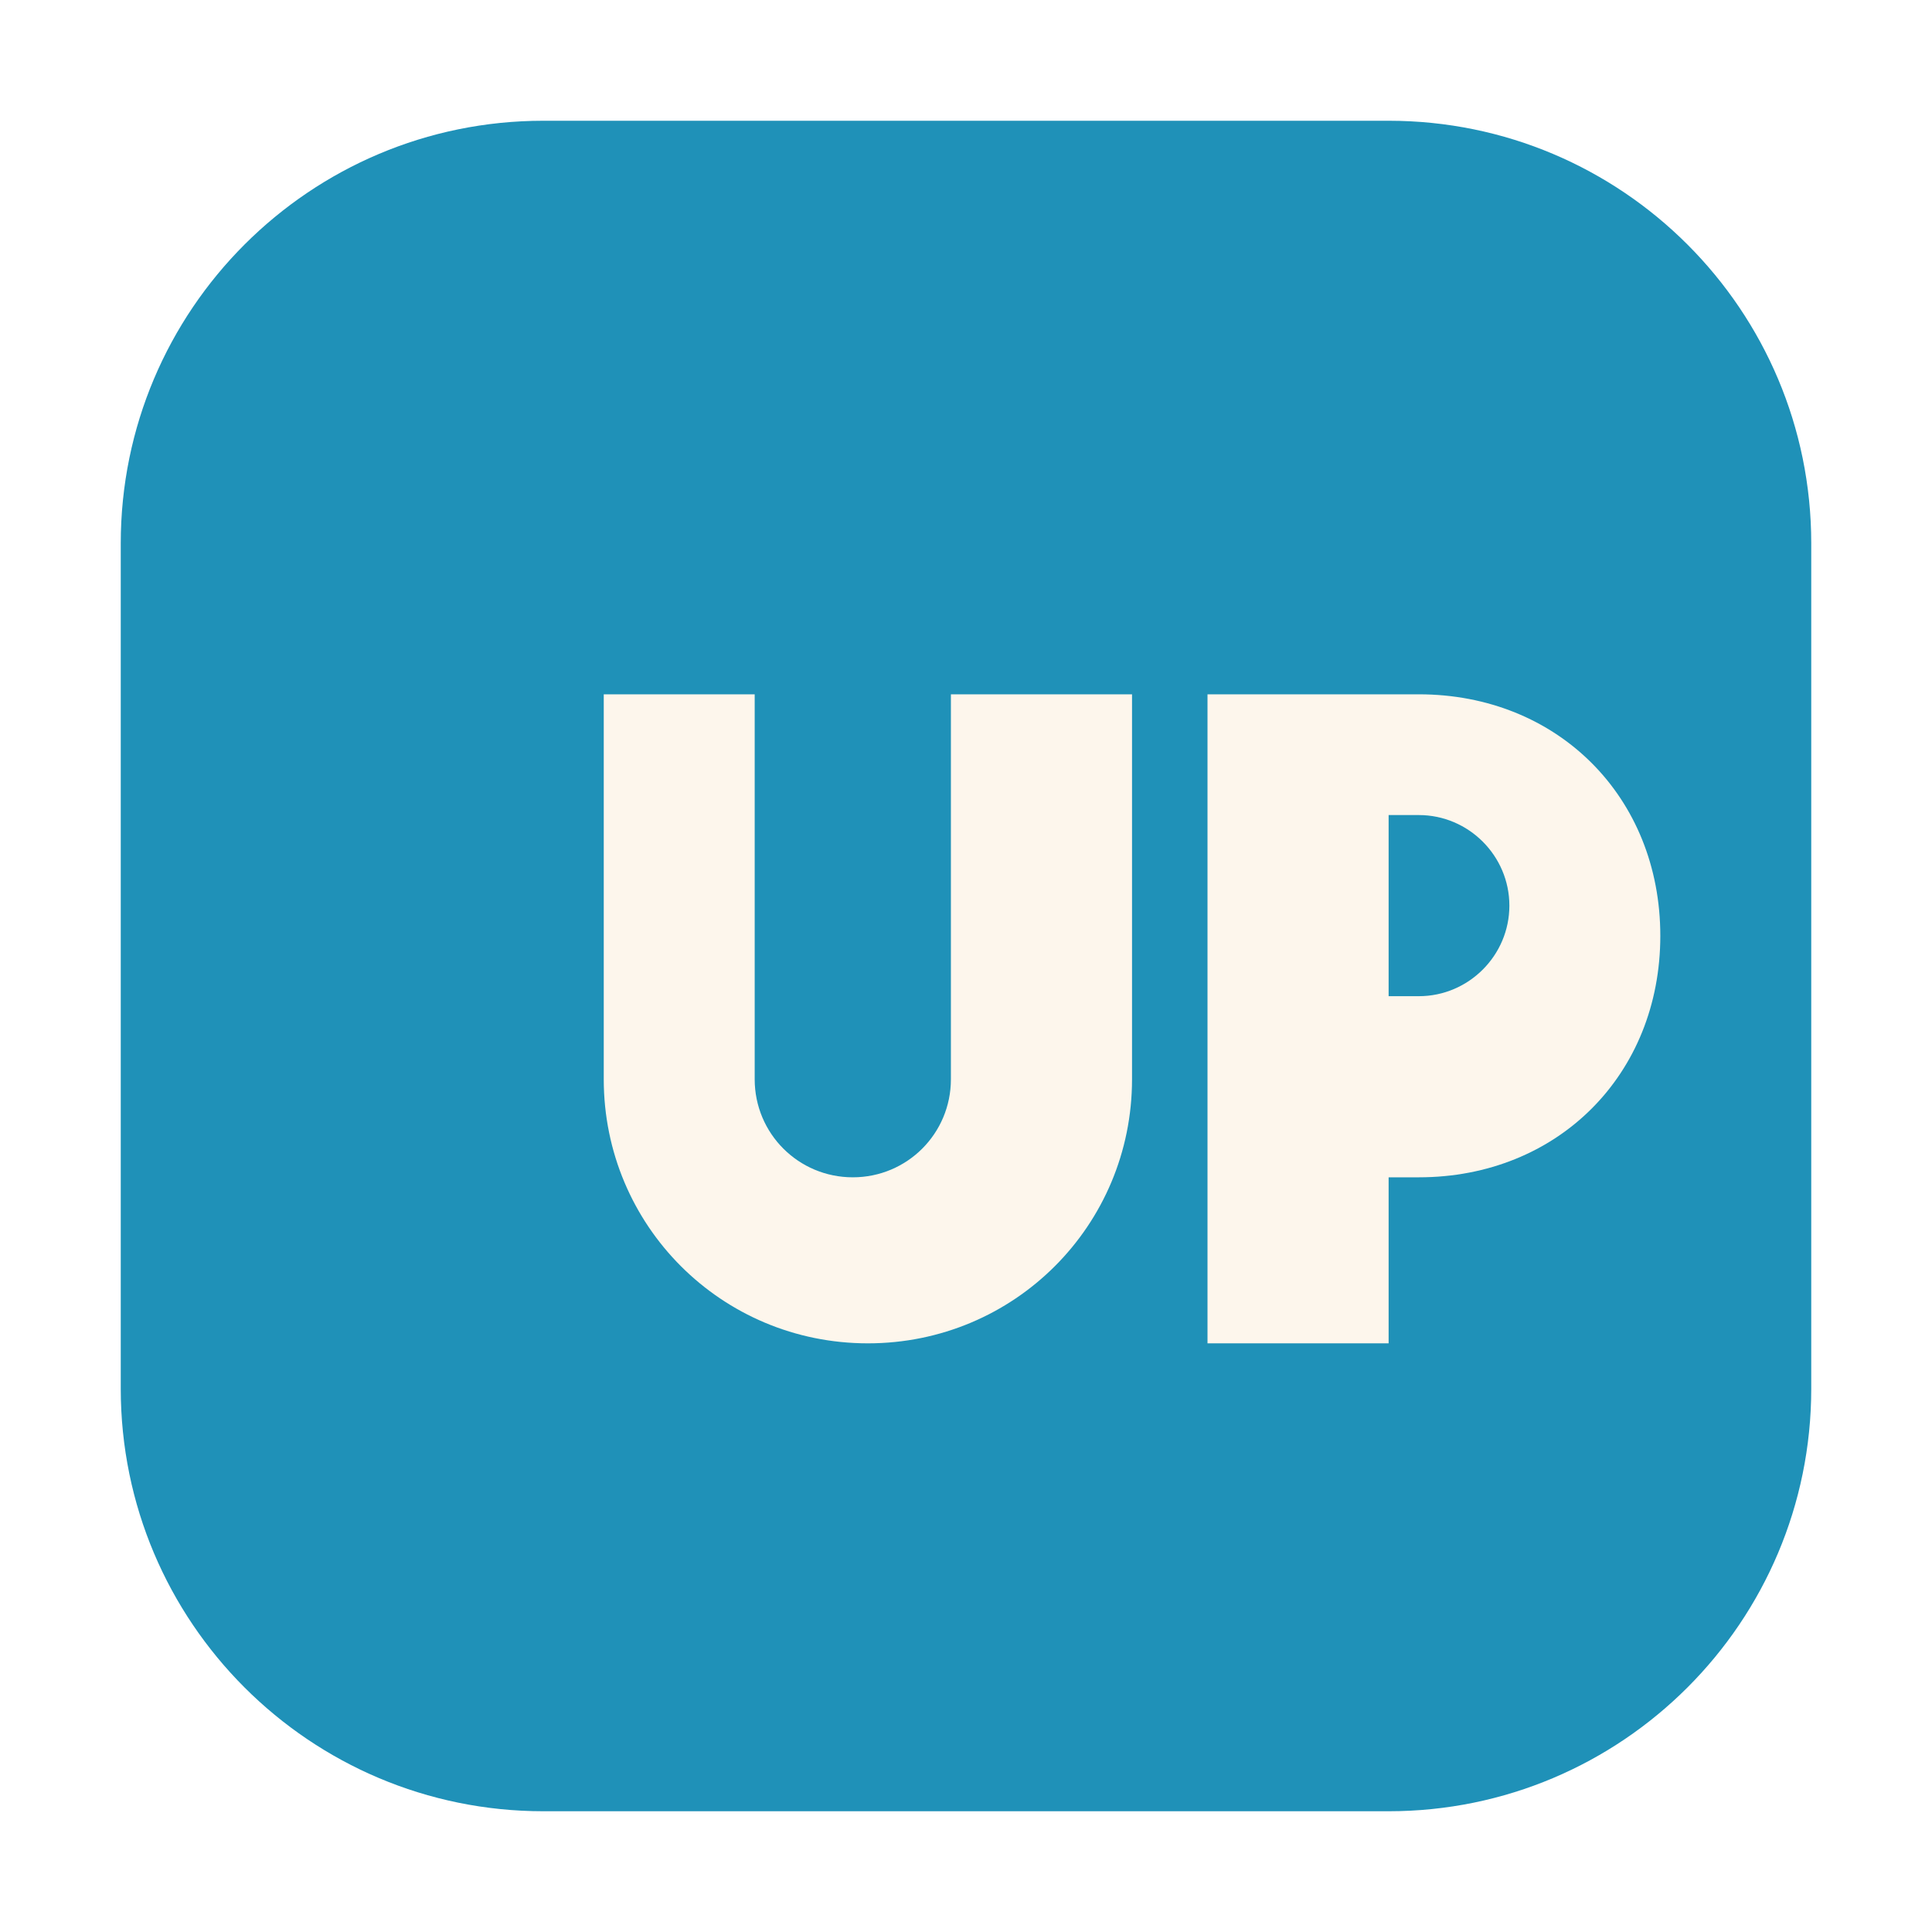
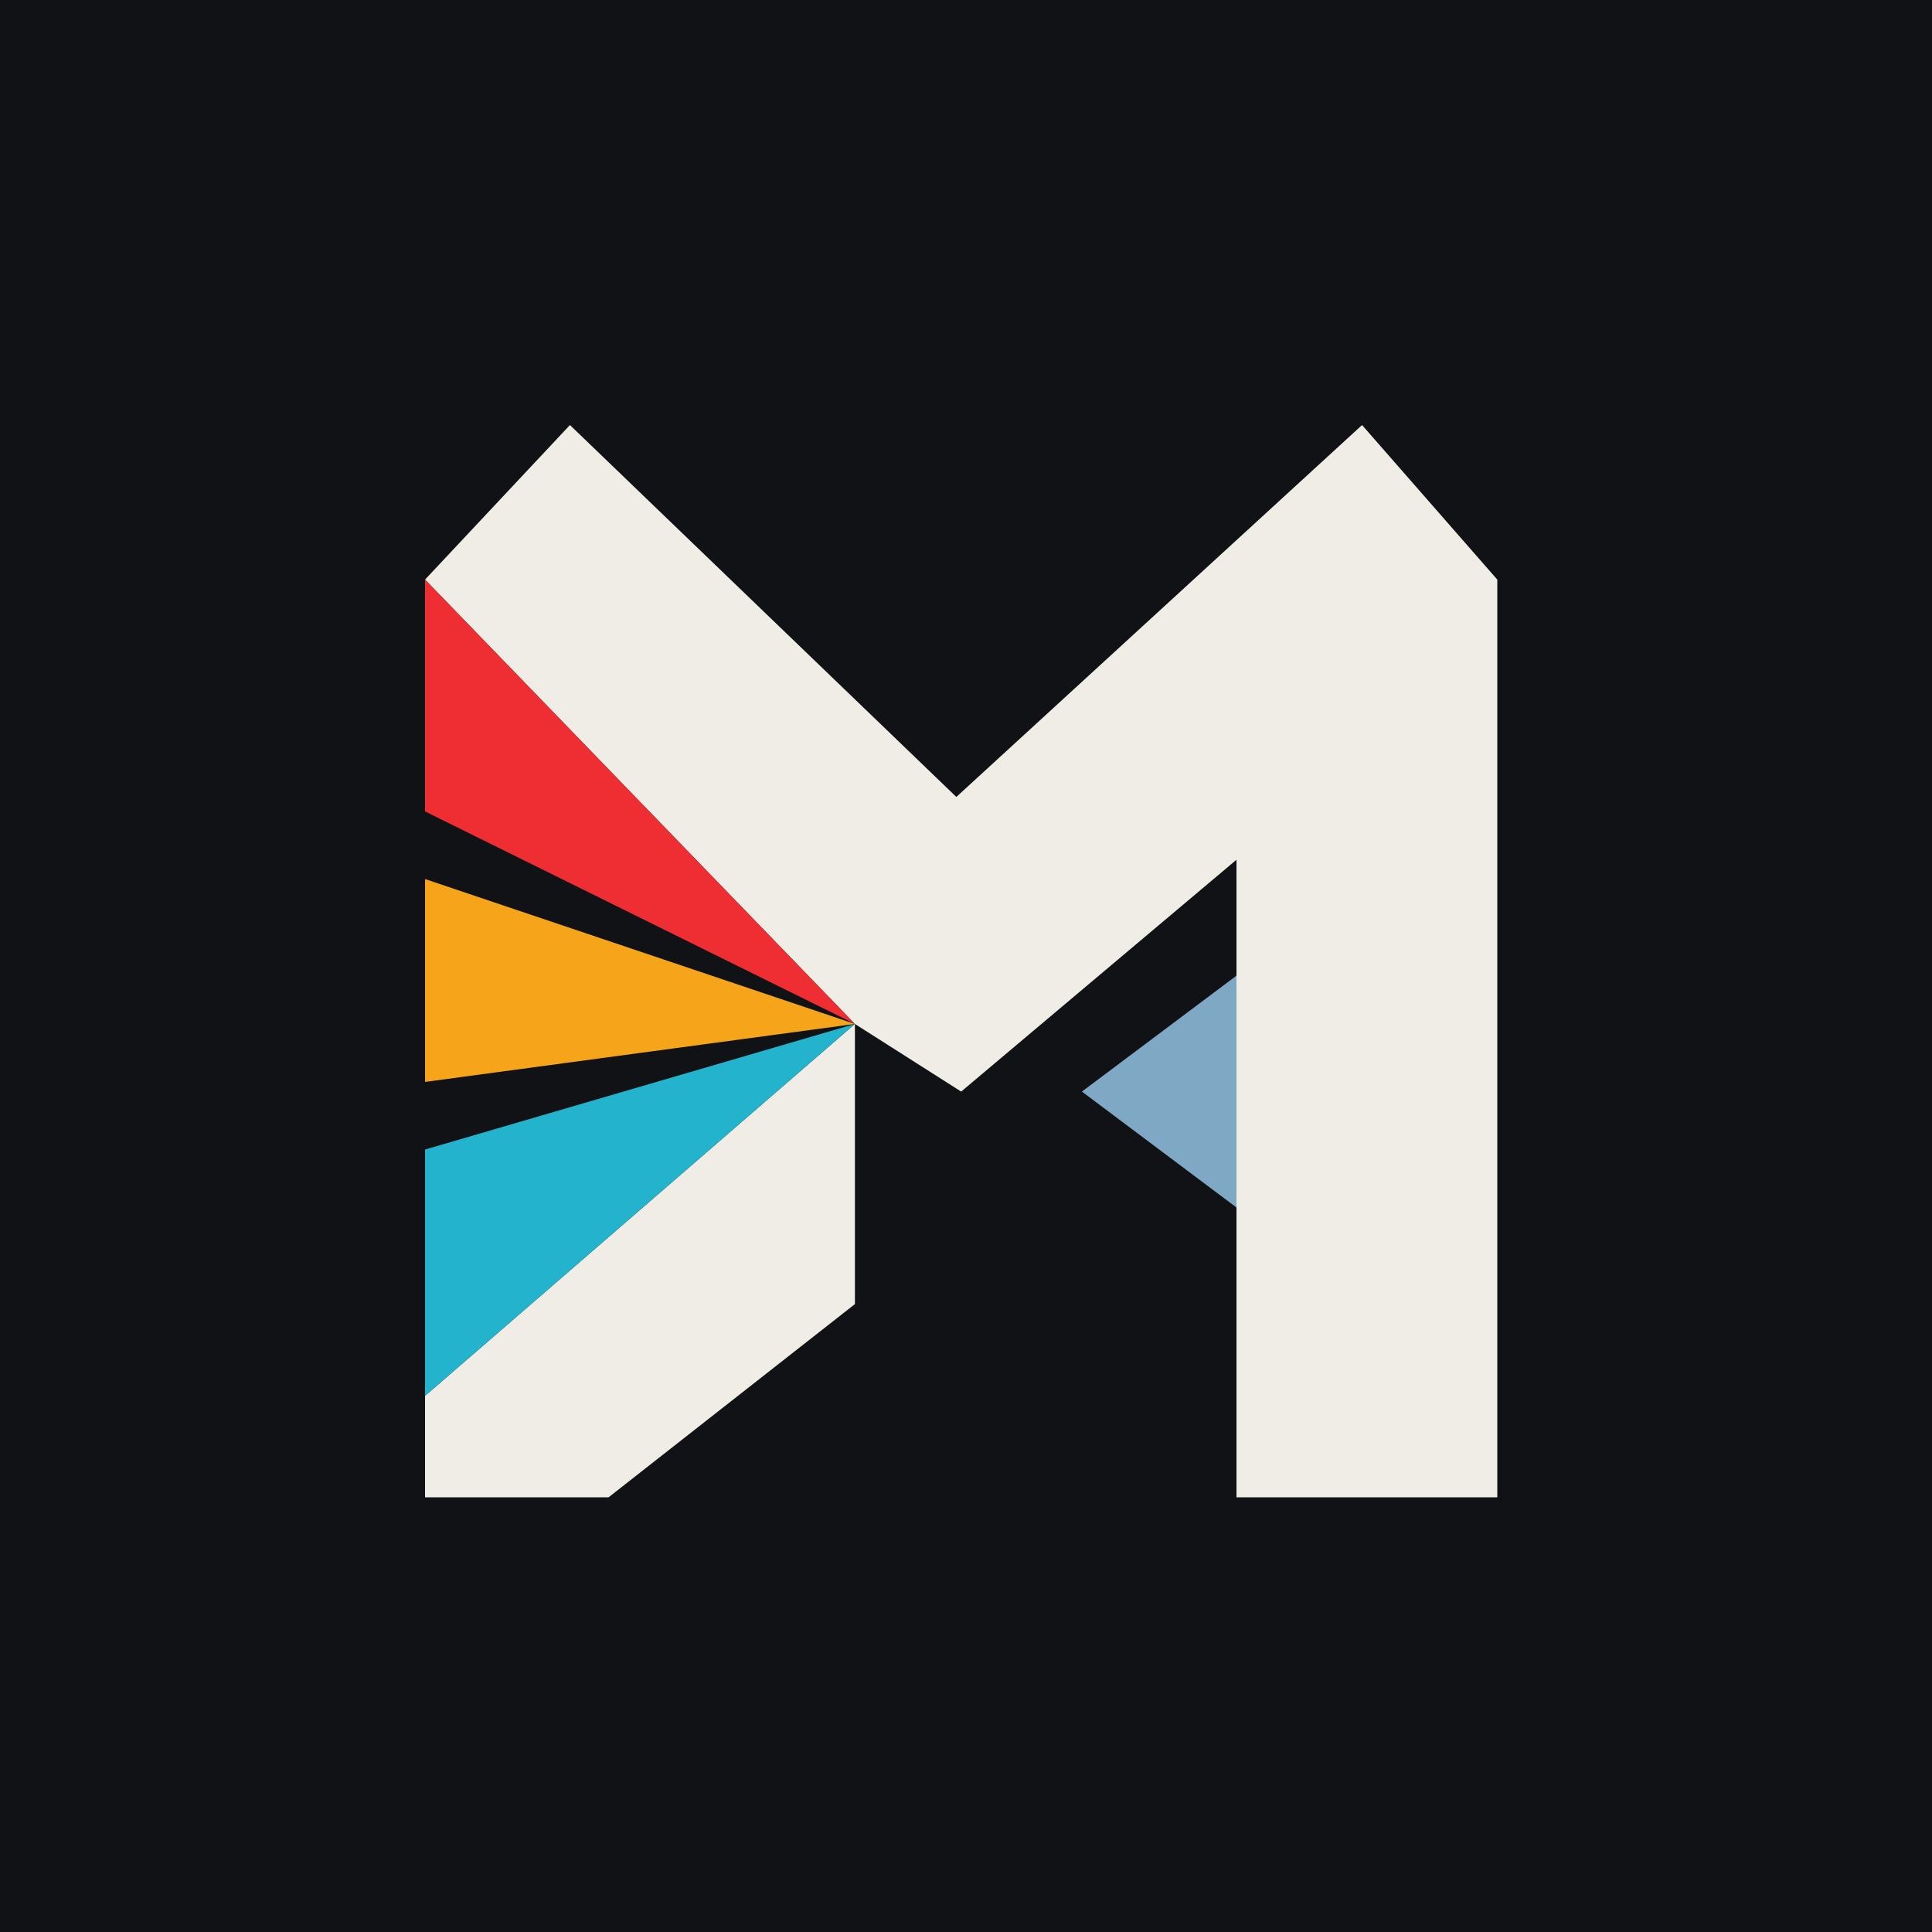
- <svg xmlns="http://www.w3.org/2000/svg" width="128" height="128" viewBox="0 0 128 128" fill="none">
-   <rect x="8" y="8" width="112" height="112" rx="28" fill="#1f91b8" />
-   <path d="M38 82V46H50V71.5C50 75.1 52.9 78 56.5 78C60.1 78 63 75.1 63 71.5V46H75V71.5C75 81.2 67.2 89 57.5 89C47.8 89 40 81.2 40 71.5V46H38V82Z" fill="#fdf6ec" />
-   <path d="M80 46H94C103.2 46 110 52.8 110 62C110 71.2 103.2 78 94 78H92V89H80V46ZM92 66H94C97.3 66 100 63.3 100 60C100 56.7 97.3 54 94 54H92V66Z" fill="#fdf6ec" />
+ <svg xmlns="http://www.w3.org/2000/svg" viewBox="0 0 400 400" width="100%" height="100%" shape-rendering="geometricPrecision">
+   <rect width="400" height="400" fill="#111216" />
+   <path d="       M 88 120       L 118 88       L 198 165       L 282 88       L 310 120       L 310 310       L 256 310       L 256 178       L 199 226       L 177 212       Z     " fill="#F0EDE6" />
+   <path d="       M 88 289       L 177 212       L 177 270       L 126 310       L 88 310       Z     " fill="#F0EDE6" />
+   <path d="       M 88 120       L 88 168       L 177 212       Z     " fill="#EE2E32" />
+   <path d="       M 88 182       L 88 224       L 177 212       Z     " fill="#F6A51A" />
+   <path d="       M 88 238       L 88 289       L 177 212       Z     " fill="#24B3CD" />
+   <path d="       M 224 226       L 256 202       L 256 250       Z     " fill="#7FA8C4" />
</svg>
